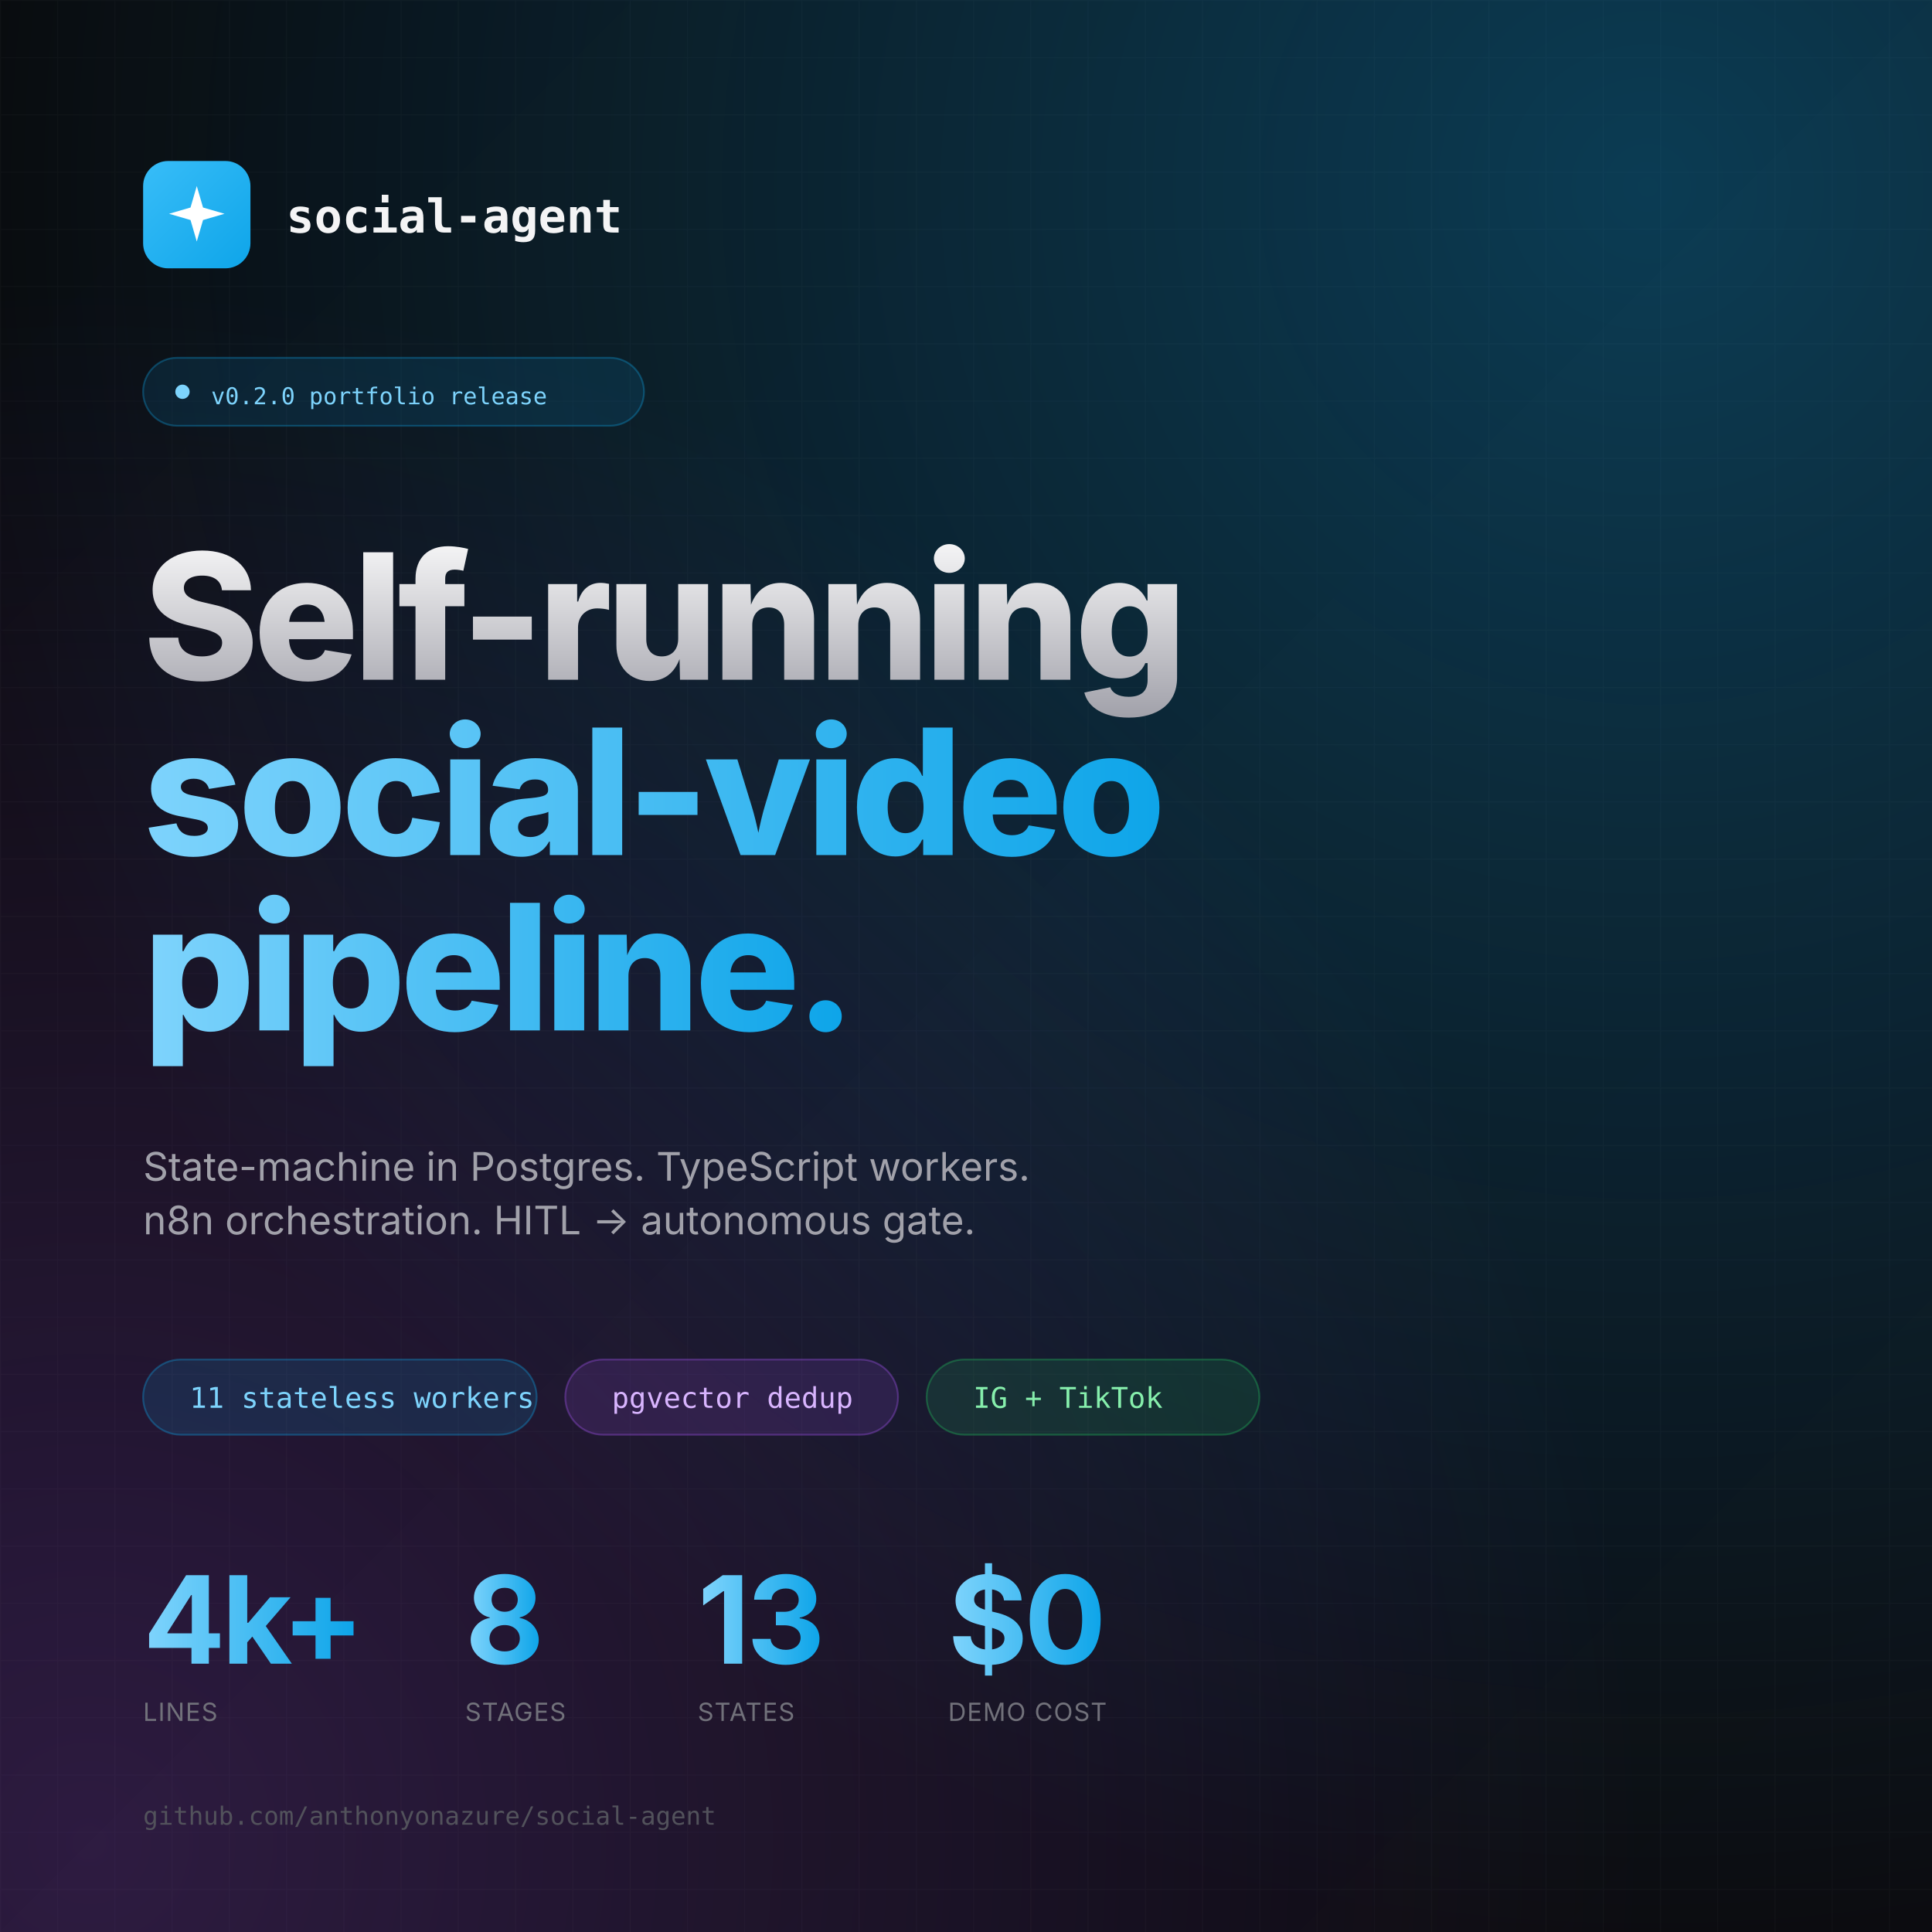
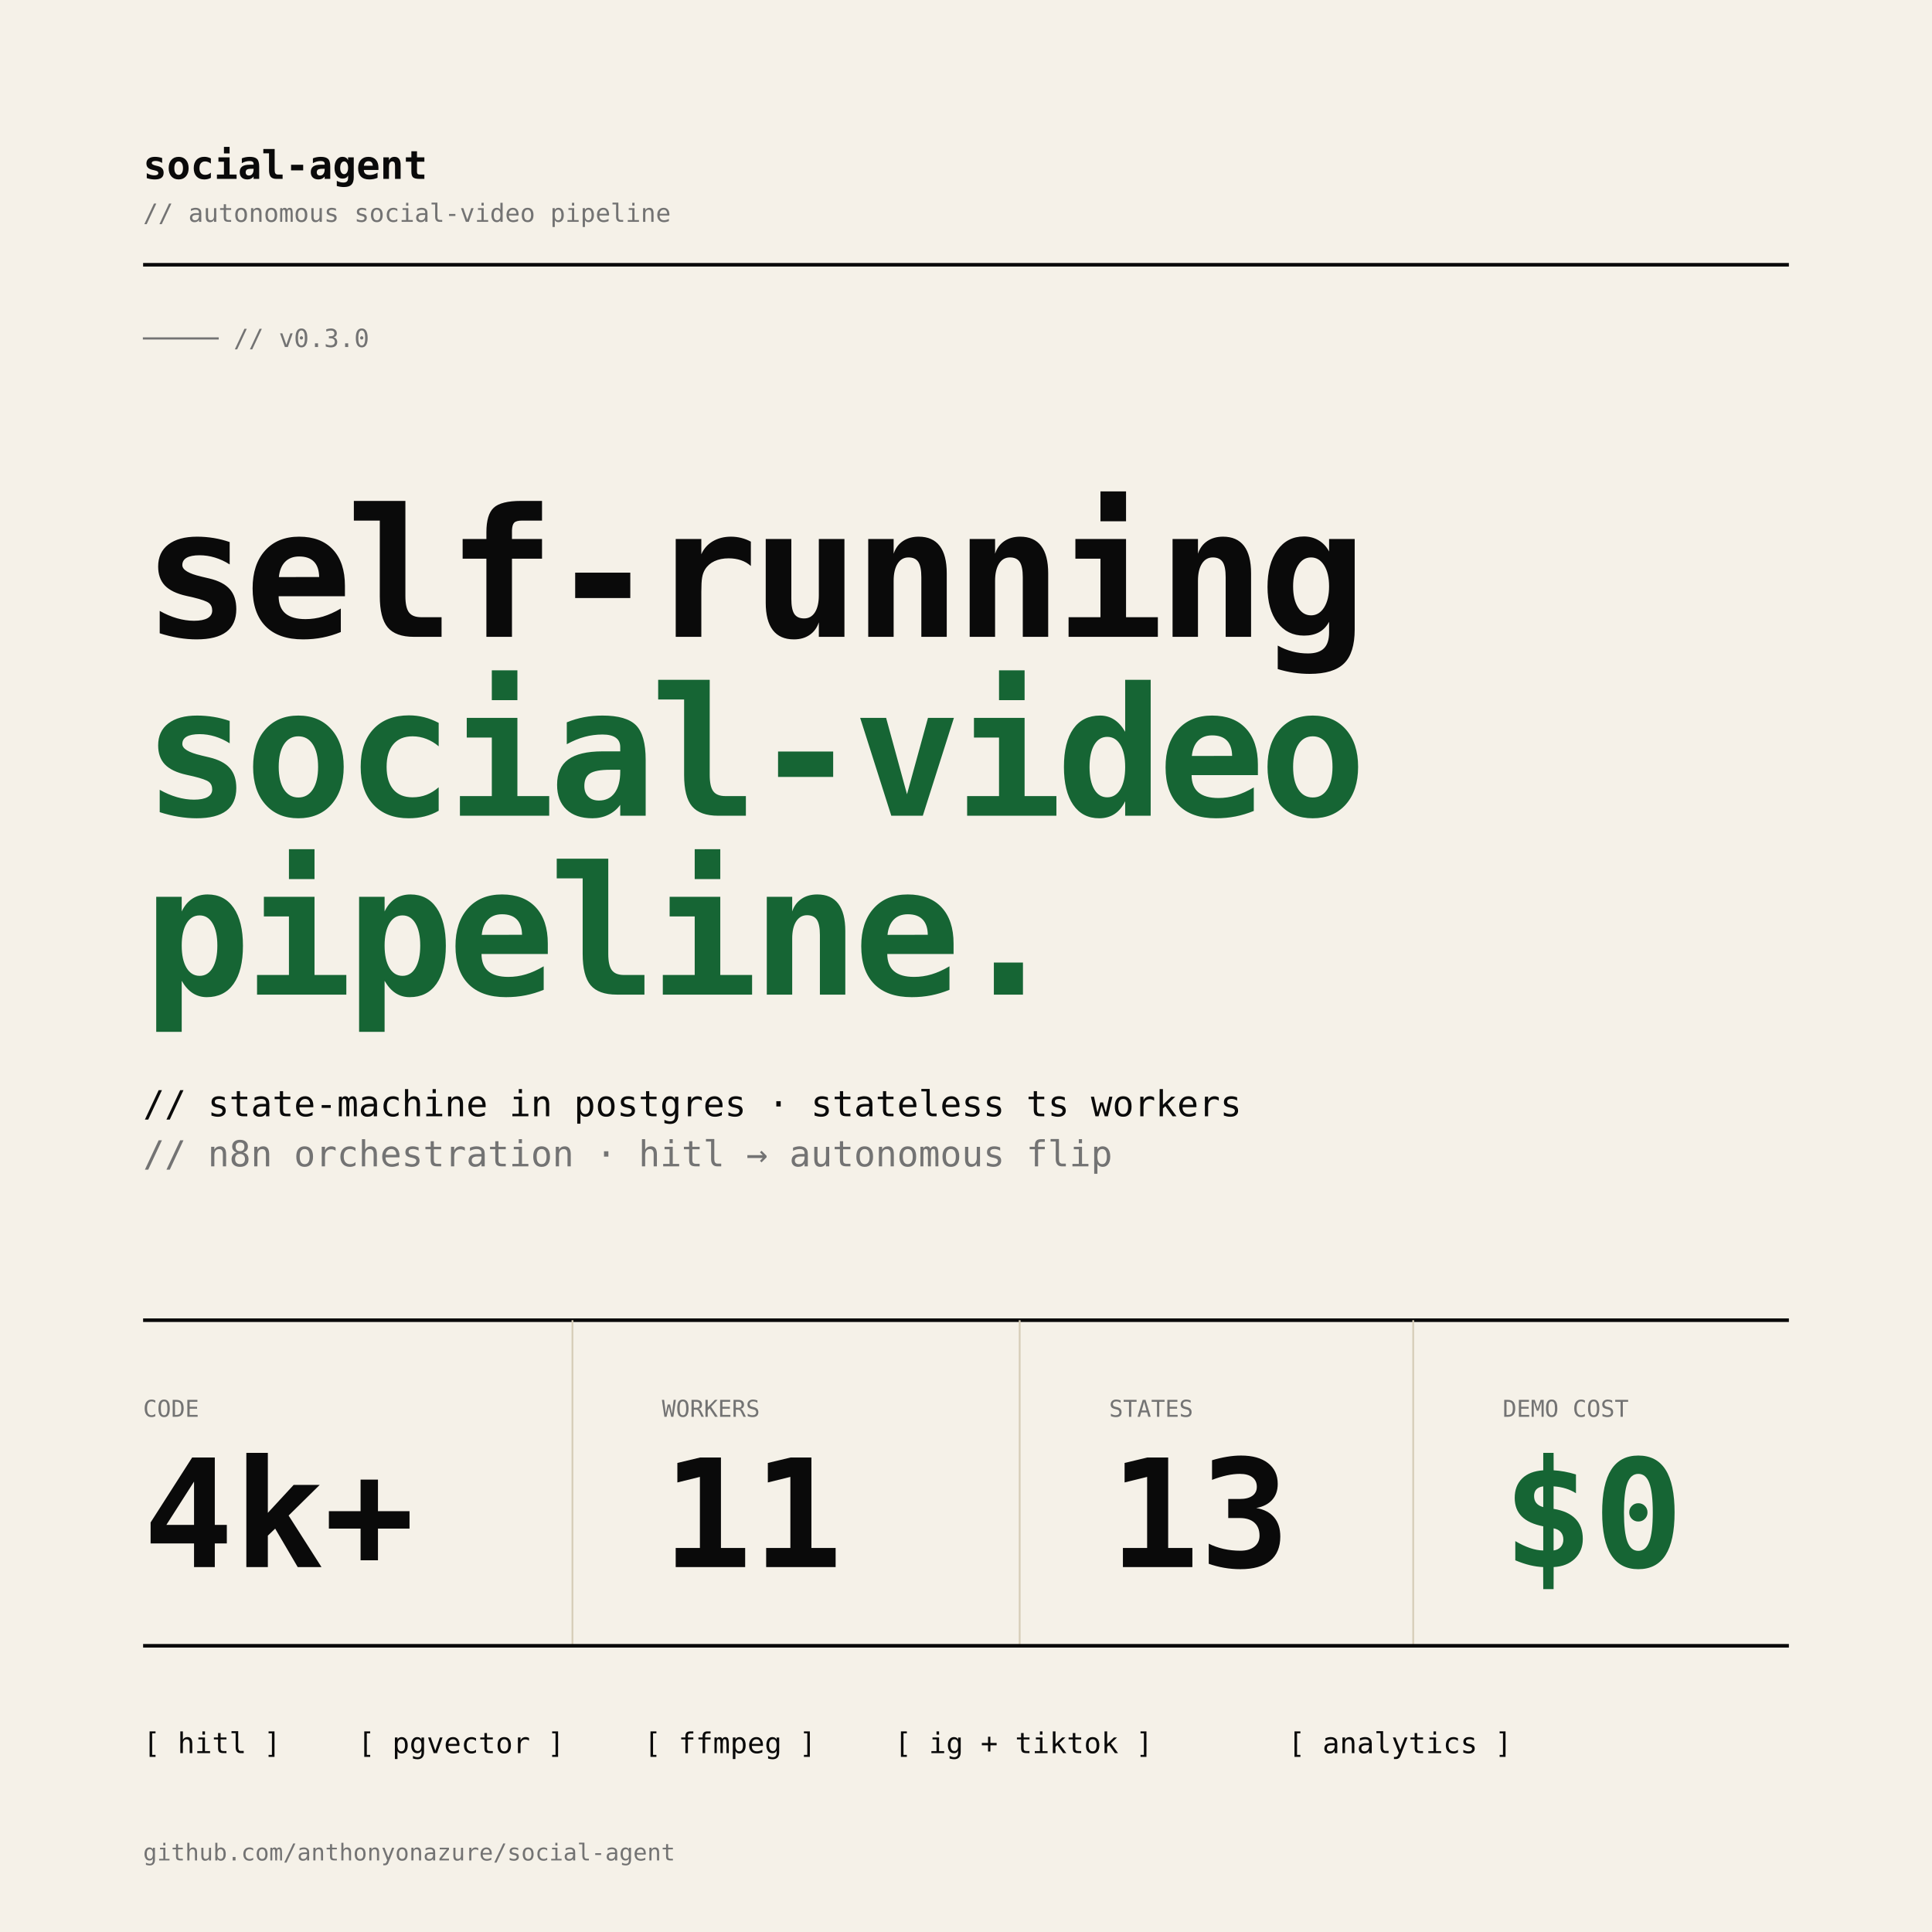
- <svg xmlns="http://www.w3.org/2000/svg" viewBox="0 0 1080 1080" font-family="Inter, ui-sans-serif, system-ui, sans-serif">
-   <defs>
-     <linearGradient id="bg" x1="0" y1="0" x2="1" y2="1">
-       <stop offset="0" stop-color="#09090b" />
-       <stop offset="1" stop-color="#0c0c10" />
-     </linearGradient>
-     <radialGradient id="halo" cx="0.85" cy="0.1" r="0.9">
-       <stop offset="0" stop-color="#0ea5e9" stop-opacity="0.32" />
-       <stop offset="1" stop-color="#0ea5e9" stop-opacity="0" />
-     </radialGradient>
-     <radialGradient id="halo2" cx="0.05" cy="0.95" r="0.8">
-       <stop offset="0" stop-color="#a855f7" stop-opacity="0.22" />
-       <stop offset="1" stop-color="#a855f7" stop-opacity="0" />
-     </radialGradient>
-     <pattern id="grid" width="32" height="32" patternUnits="userSpaceOnUse">
-       <path d="M 32 0 L 0 0 0 32" fill="none" stroke="#ffffff" stroke-opacity="0.025" stroke-width="1" />
-     </pattern>
-     <linearGradient id="logoBg" x1="0" y1="0" x2="1" y2="1">
-       <stop offset="0" stop-color="#38bdf8" />
-       <stop offset="1" stop-color="#0ea5e9" />
-     </linearGradient>
-     <linearGradient id="textWhite" x1="0" y1="0" x2="0" y2="1">
-       <stop offset="0" stop-color="#f4f4f5" />
-       <stop offset="1" stop-color="#a1a1aa" />
-     </linearGradient>
-     <linearGradient id="textAccent" x1="0" y1="0" x2="1" y2="0">
-       <stop offset="0" stop-color="#7dd3fc" />
-       <stop offset="1" stop-color="#0ea5e9" />
-     </linearGradient>
-   </defs>
-   <rect width="1080" height="1080" fill="url(#bg)" />
-   <rect width="1080" height="1080" fill="url(#grid)" />
-   <rect width="1080" height="1080" fill="url(#halo)" />
-   <rect width="1080" height="1080" fill="url(#halo2)" />
-   <g transform="translate(80, 90)">
-     <rect x="0" y="0" width="60" height="60" rx="14" fill="url(#logoBg)" />
-     <path d="M 30 14 L 33.5 26 L 45.5 29.5 L 33.5 33 L 30 45 L 26.5 33 L 14.5 29.5 L 26.5 26 Z" fill="#ffffff" />
-     <text x="80" y="40" fill="#f4f4f5" font-size="26" font-weight="600" font-family="ui-monospace, monospace">social-agent</text>
+ <svg xmlns="http://www.w3.org/2000/svg" viewBox="0 0 1080 1080" font-family="JetBrains Mono, ui-monospace, monospace">
+   <rect width="1080" height="1080" fill="#f5f1e8" />
+   <text x="80" y="100" fill="#0a0a0a" font-size="22" font-weight="700">social-agent</text>
+   <text x="80" y="124" fill="#737373" font-size="14">// autonomous social-video pipeline</text>
+   <line x1="80" y1="148" x2="1000" y2="148" stroke="#0a0a0a" stroke-width="2" />
+   <text x="80" y="194" fill="#737373" font-size="14">─────  // v0.3.0</text>
+   <text x="80" y="356" fill="#0a0a0a" font-size="100" font-weight="700" letter-spacing="-3.5">self-running</text>
+   <text x="80" y="456" fill="#166534" font-size="100" font-weight="700" letter-spacing="-3.5">social-video</text>
+   <text x="80" y="556" fill="#166534" font-size="100" font-weight="700" letter-spacing="-3.5">pipeline.</text>
+   <text x="80" y="624" fill="#0a0a0a" font-size="20">// state-machine in postgres · stateless ts workers</text>
+   <text x="80" y="652" fill="#737373" font-size="20">// n8n orchestration · hitl → autonomous flip</text>
+   <g transform="translate(80, 760)">
+     <line x1="0" y1="-22" x2="920" y2="-22" stroke="#0a0a0a" stroke-width="2" />
+     <g>
+       <text x="0" y="32" fill="#737373" font-size="13">CODE</text>
+       <text x="0" y="116" fill="#0a0a0a" font-size="84" font-weight="700">4k+</text>
+     </g>
+     <line x1="240" y1="-22" x2="240" y2="160" stroke="#d6cdb8" />
+     <g transform="translate(290, 0)">
+       <text x="0" y="32" fill="#737373" font-size="13">WORKERS</text>
+       <text x="0" y="116" fill="#0a0a0a" font-size="84" font-weight="700">11</text>
+     </g>
+     <line x1="490" y1="-22" x2="490" y2="160" stroke="#d6cdb8" />
+     <g transform="translate(540, 0)">
+       <text x="0" y="32" fill="#737373" font-size="13">STATES</text>
+       <text x="0" y="116" fill="#0a0a0a" font-size="84" font-weight="700">13</text>
+     </g>
+     <line x1="710" y1="-22" x2="710" y2="160" stroke="#d6cdb8" />
+     <g transform="translate(760, 0)">
+       <text x="0" y="32" fill="#737373" font-size="13">DEMO COST</text>
+       <text x="0" y="116" fill="#166534" font-size="84" font-weight="700">$0</text>
+     </g>
+     <line x1="0" y1="160" x2="920" y2="160" stroke="#0a0a0a" stroke-width="2" />
  </g>
-   <g transform="translate(80, 200)">
-     <rect x="0" y="0" width="280" height="38" rx="19" fill="#0ea5e9" fill-opacity="0.12" stroke="#0ea5e9" stroke-opacity="0.32" />
-     <circle cx="22" cy="19" r="4" fill="#7dd3fc" />
-     <text x="38" y="26" fill="#7dd3fc" font-size="13" font-family="ui-monospace, monospace">v0.2.0 portfolio release</text>
+   <g transform="translate(80, 980)" font-size="16" fill="#0a0a0a">
+     <text x="0" y="0">[ hitl ]</text>
+     <text x="120" y="0">[ pgvector ]</text>
+     <text x="280" y="0">[ ffmpeg ]</text>
+     <text x="420" y="0">[ ig + tiktok ]</text>
+     <text x="640" y="0">[ analytics ]</text>
  </g>
-   <text x="80" y="380" fill="url(#textWhite)" font-size="98" font-weight="800" letter-spacing="-3">Self-running</text>
-   <text x="80" y="478" fill="url(#textAccent)" font-size="98" font-weight="800" letter-spacing="-3">social-video</text>
-   <text x="80" y="576" fill="url(#textAccent)" font-size="98" font-weight="800" letter-spacing="-3">pipeline.</text>
-   <text x="80" y="660" fill="#a1a1aa" font-size="22" font-weight="400">
-     State-machine in Postgres. TypeScript workers.
-   </text>
-   <text x="80" y="690" fill="#a1a1aa" font-size="22" font-weight="400">
-     n8n orchestration. HITL → autonomous gate.
-   </text>
-   <g transform="translate(80, 760)" font-family="ui-monospace, monospace" font-size="16">
-     <g>
-       <rect x="0" y="0" width="220" height="42" rx="21" fill="#0ea5e9" fill-opacity="0.14" stroke="#0ea5e9" stroke-opacity="0.34" />
-       <text x="26" y="27" fill="#7dd3fc">11 stateless workers</text>
-     </g>
-     <g transform="translate(236, 0)">
-       <rect x="0" y="0" width="186" height="42" rx="21" fill="#a855f7" fill-opacity="0.14" stroke="#a855f7" stroke-opacity="0.34" />
-       <text x="26" y="27" fill="#d8b4fe">pgvector dedup</text>
-     </g>
-     <g transform="translate(438, 0)">
-       <rect x="0" y="0" width="186" height="42" rx="21" fill="#22c55e" fill-opacity="0.14" stroke="#22c55e" stroke-opacity="0.34" />
-       <text x="26" y="27" fill="#86efac">IG + TikTok</text>
-     </g>
-   </g>
-   <g transform="translate(80, 870)" font-family="Inter, ui-sans-serif, system-ui, sans-serif">
-     <g>
-       <text x="0" y="60" fill="url(#textAccent)" font-size="68" font-weight="700" letter-spacing="-2">4k+</text>
-       <text x="0" y="92" fill="#71717a" font-size="14" letter-spacing="0.5">LINES</text>
-     </g>
-     <g transform="translate(180, 0)">
-       <text x="0" y="60" fill="url(#textAccent)" font-size="68" font-weight="700" letter-spacing="-2">8</text>
-       <text x="0" y="92" fill="#71717a" font-size="14" letter-spacing="0.5">STAGES</text>
-     </g>
-     <g transform="translate(310, 0)">
-       <text x="0" y="60" fill="url(#textAccent)" font-size="68" font-weight="700" letter-spacing="-2">13</text>
-       <text x="0" y="92" fill="#71717a" font-size="14" letter-spacing="0.5">STATES</text>
-     </g>
-     <g transform="translate(450, 0)">
-       <text x="0" y="60" fill="url(#textAccent)" font-size="68" font-weight="700" letter-spacing="-2">$0</text>
-       <text x="0" y="92" fill="#71717a" font-size="14" letter-spacing="0.5">DEMO COST</text>
-     </g>
-   </g>
-   <text x="80" y="1020" fill="#52525b" font-family="ui-monospace,monospace" font-size="14">github.com/anthonyonazure/social-agent</text>
+   <text x="80" y="1040" fill="#737373" font-size="13">github.com/anthonyonazure/social-agent</text>
</svg>
